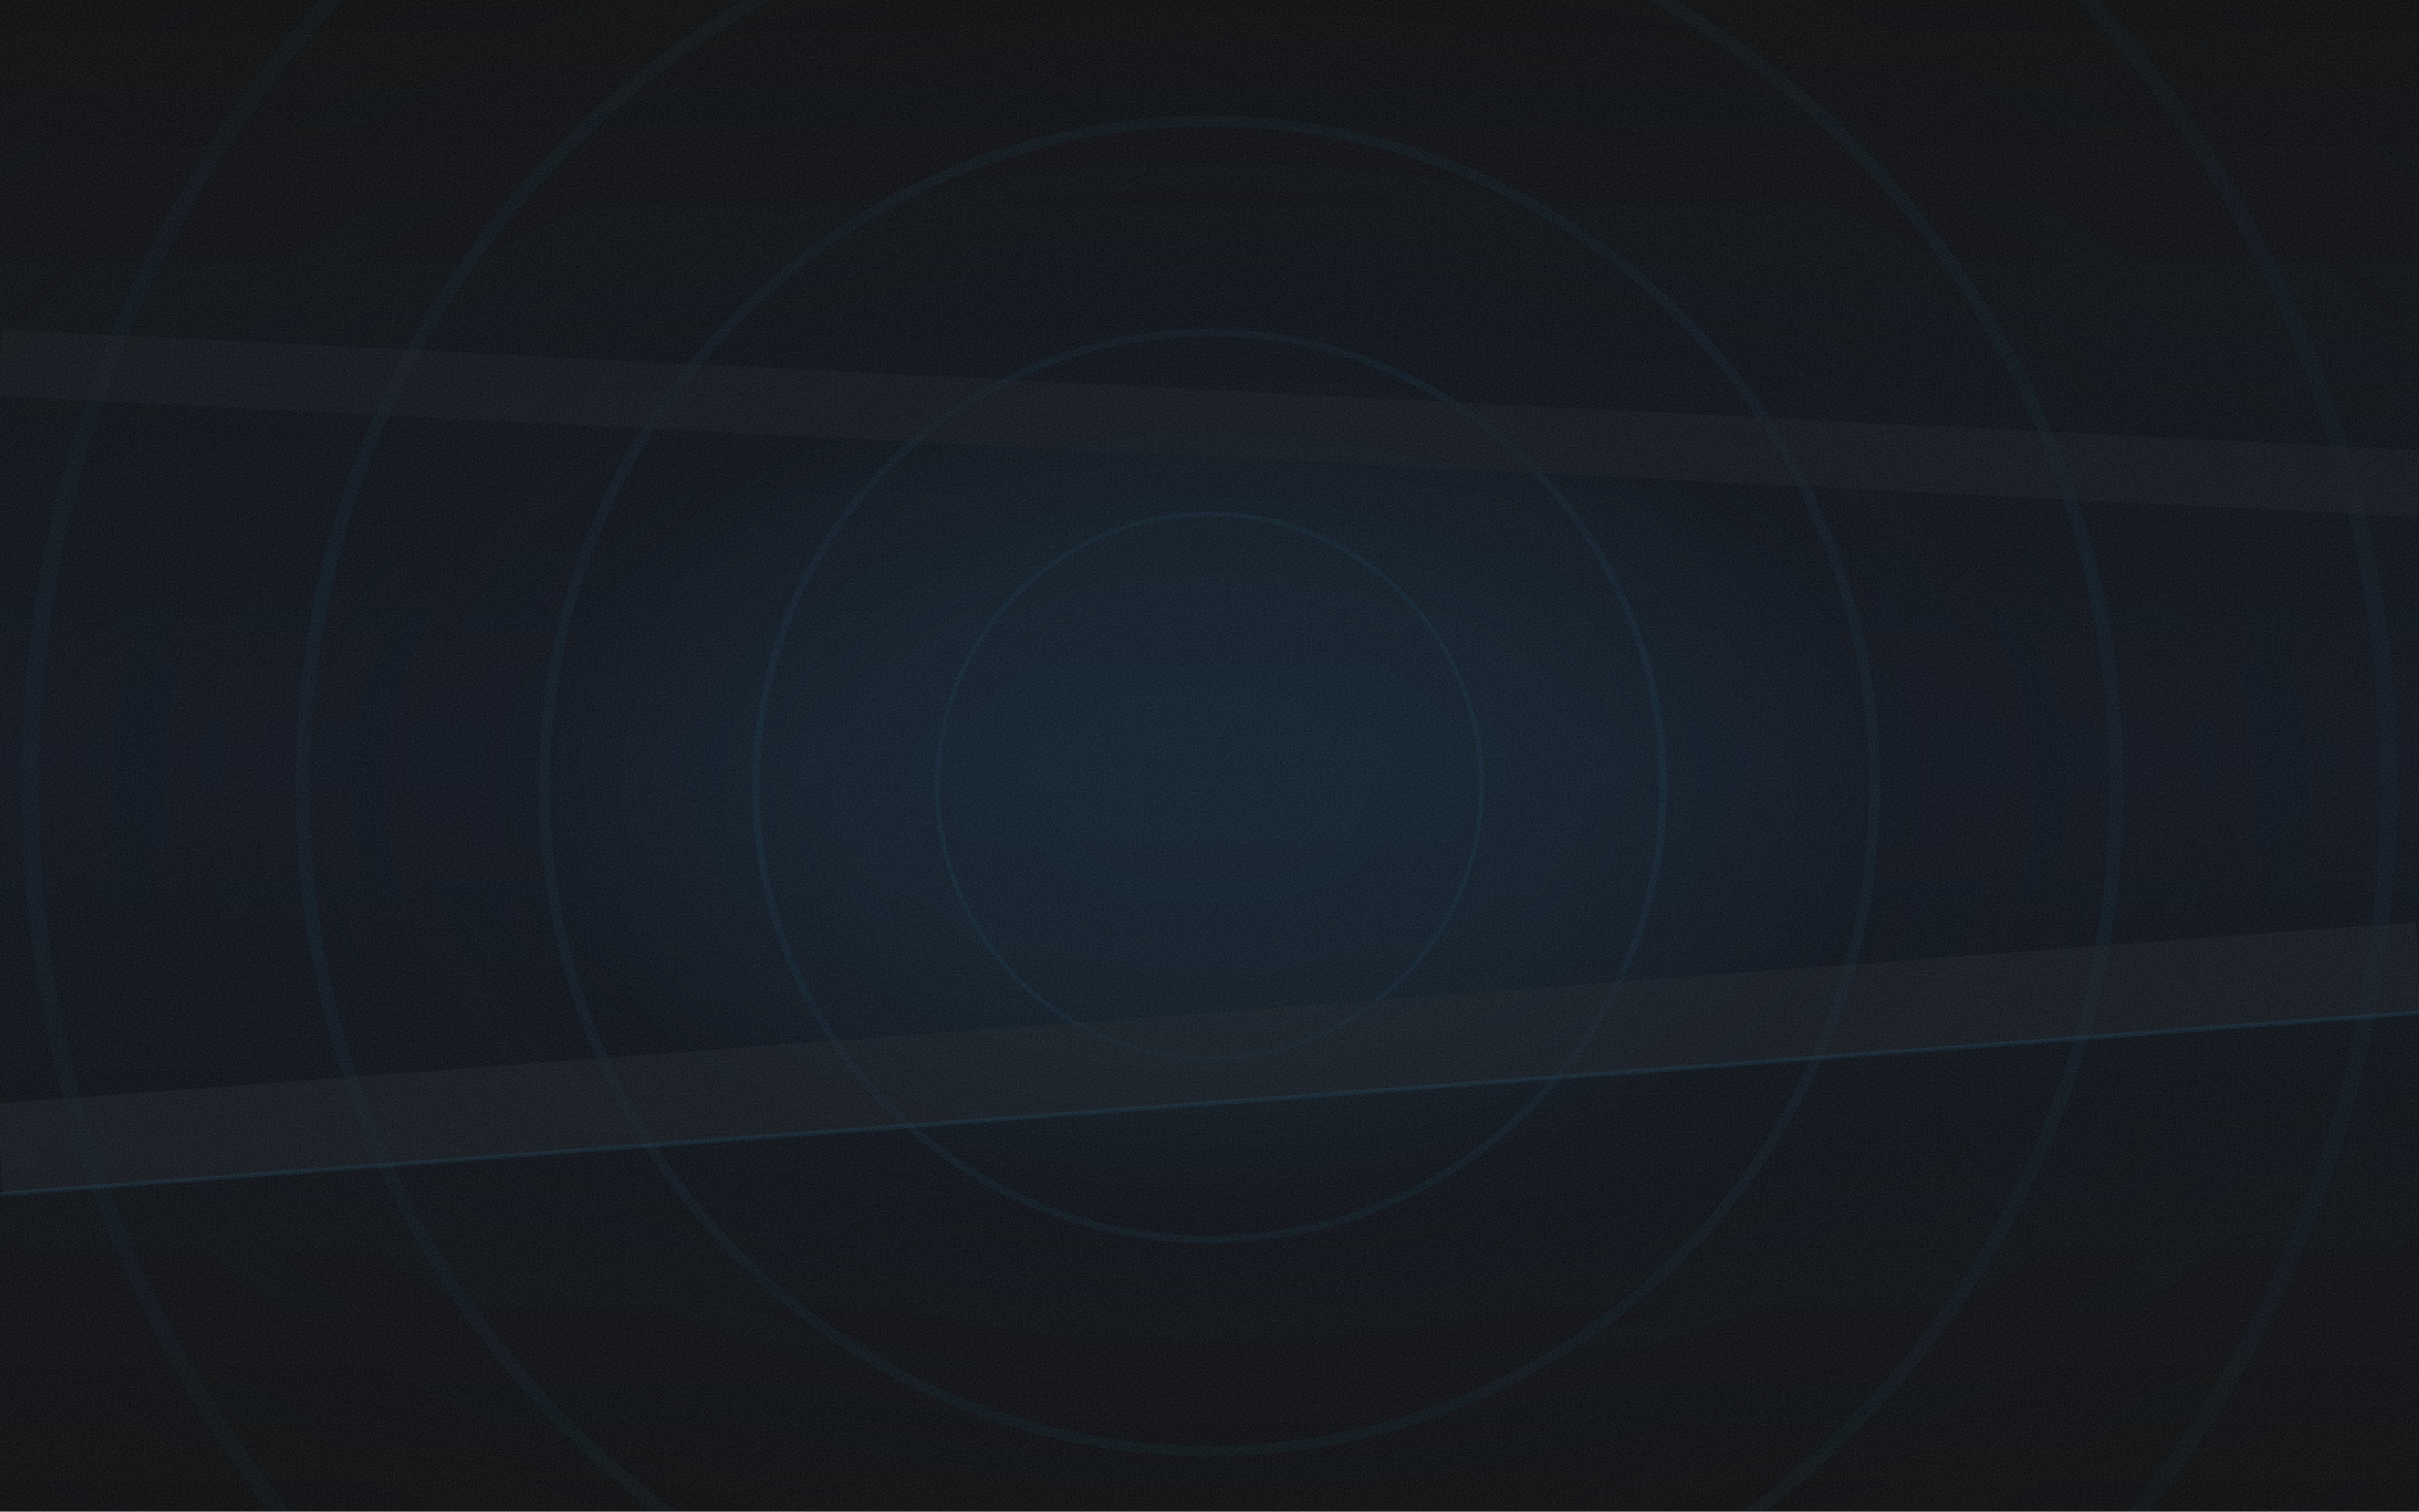
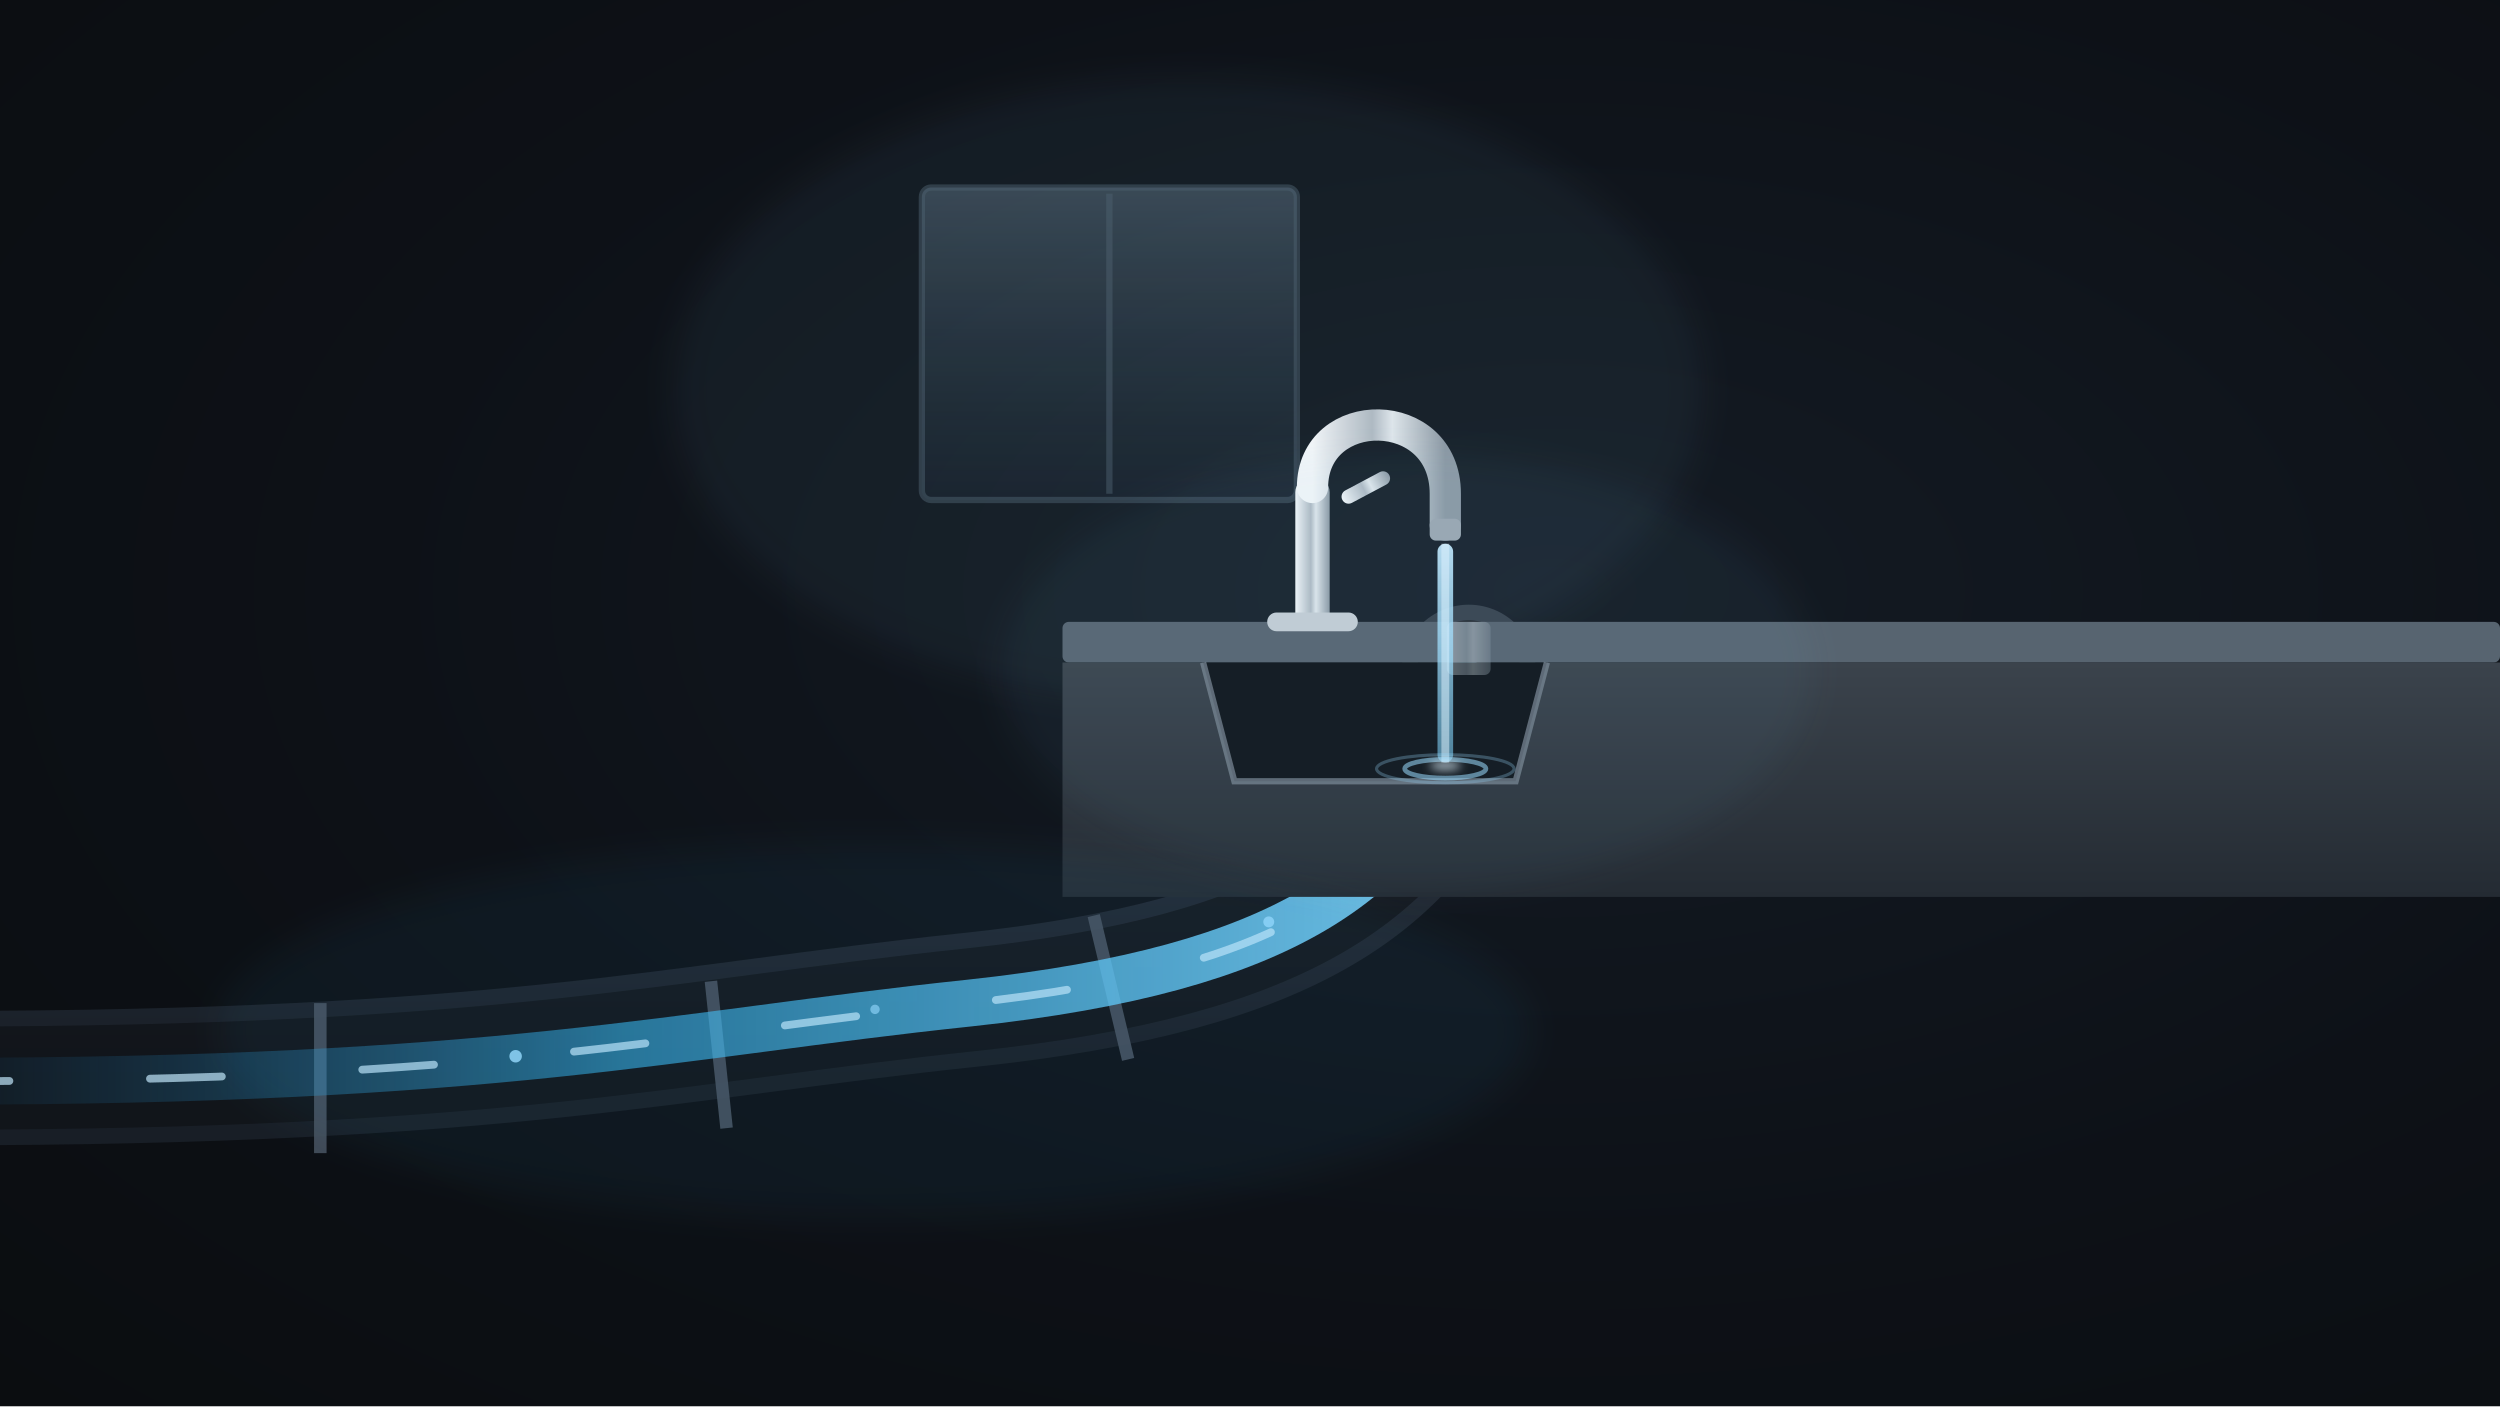
- <svg xmlns="http://www.w3.org/2000/svg" viewBox="0 0 1600 1000" preserveAspectRatio="xMidYMid slice">
+ <svg xmlns="http://www.w3.org/2000/svg" viewBox="0 0 1600 900" preserveAspectRatio="xMidYMid slice">
  <defs>
-     <linearGradient id="bg" x1="0" y1="0" x2="0" y2="1">
-       <stop offset="0" stop-color="#0b0d10" />
-       <stop offset="0.5" stop-color="#0e1a2e" />
-       <stop offset="1" stop-color="#0b0d10" />
+     <radialGradient id="depth" cx="62%" cy="42%" r="85%">
+       <stop offset="0%" stop-color="#141b24" />
+       <stop offset="55%" stop-color="#0d1117" />
+       <stop offset="100%" stop-color="#0b0d10" />
+     </radialGradient>
+     <linearGradient id="pipeBody" x1="0" y1="0" x2="0" y2="1">
+       <stop offset="0%" stop-color="#39434f" />
+       <stop offset="45%" stop-color="#232b36" />
+       <stop offset="100%" stop-color="#181e26" />
    </linearGradient>
-     <radialGradient id="bore" cx="0.5" cy="0.52" r="0.7">
-       <stop offset="0" stop-color="#38bdf8" stop-opacity="0.14" />
-       <stop offset="0.4" stop-color="#0e1a2e" stop-opacity="0.3" />
-       <stop offset="1" stop-color="#0b0d10" stop-opacity="0" />
-     </radialGradient>
-     <filter id="grain">
-       <feTurbulence type="fractalNoise" baseFrequency="0.8" numOctaves="2" stitchTiles="stitch" />
-       <feColorMatrix type="saturate" values="0" />
-       <feComponentTransfer>
-         <feFuncA type="linear" slope="0.06" />
-       </feComponentTransfer>
-       <feComposite operator="over" in2="SourceGraphic" />
+     <linearGradient id="waterRun" x1="0" y1="0" x2="1" y2="0">
+       <stop offset="0%" stop-color="#1c6ea6" stop-opacity="0.05" />
+       <stop offset="45%" stop-color="#38bdf8" stop-opacity="0.55" />
+       <stop offset="100%" stop-color="#7dd3fc" stop-opacity="0.9" />
+     </linearGradient>
+     <linearGradient id="pour" x1="0" y1="0" x2="0" y2="1">
+       <stop offset="0%" stop-color="#bfe4f8" stop-opacity="0.95" />
+       <stop offset="100%" stop-color="#7dd3fc" stop-opacity="0.55" />
+     </linearGradient>
+     <linearGradient id="chrome" x1="0" y1="0" x2="1" y2="0">
+       <stop offset="0%" stop-color="#f0f4f7" />
+       <stop offset="45%" stop-color="#aeb9c2" />
+       <stop offset="60%" stop-color="#dde5ea" />
+       <stop offset="100%" stop-color="#8b98a3" />
+     </linearGradient>
+     <linearGradient id="counter" x1="0" y1="0" x2="0" y2="1">
+       <stop offset="0%" stop-color="#3b434c" />
+       <stop offset="100%" stop-color="#242b33" />
+     </linearGradient>
+     <linearGradient id="window" x1="0" y1="0" x2="0" y2="1">
+       <stop offset="0%" stop-color="#9dbdd4" stop-opacity="0.5" />
+       <stop offset="100%" stop-color="#4d7691" stop-opacity="0.12" />
+     </linearGradient>
+     <filter id="soft" x="-60%" y="-60%" width="220%" height="220%">
+       <feGaussianBlur stdDeviation="10" />
+     </filter>
+     <filter id="soft2" x="-60%" y="-60%" width="220%" height="220%">
+       <feGaussianBlur stdDeviation="3" />
    </filter>
  </defs>
-   <rect width="1600" height="1000" fill="url(#bg)" />
-   <rect width="1600" height="1000" fill="url(#bore)" />
-   <circle cx="800" cy="520" r="180" fill="none" stroke="#38bdf8" stroke-opacity="0.1" stroke-width="3" />
-   <circle cx="800" cy="520" r="300" fill="none" stroke="#38bdf8" stroke-opacity="0.088" stroke-width="5" />
-   <circle cx="800" cy="520" r="440" fill="none" stroke="#38bdf8" stroke-opacity="0.076" stroke-width="7" />
-   <circle cx="800" cy="520" r="600" fill="none" stroke="#38bdf8" stroke-opacity="0.064" stroke-width="9" />
-   <circle cx="800" cy="520" r="780" fill="none" stroke="#38bdf8" stroke-opacity="0.052" stroke-width="11" />
-   <path d="M0 760 L1600 640" stroke="#2a3442" stroke-width="60" stroke-opacity="0.5" />
-   <path d="M0 790 L1600 670" stroke="#38bdf8" stroke-width="3" stroke-opacity="0.15" />
-   <path d="M0 240 L1600 320" stroke="#232b36" stroke-width="44" stroke-opacity="0.5" />
-   <rect width="1600" height="1000" filter="url(#grain)" opacity="0.5" />
+   <rect width="1600" height="900" fill="url(#depth)" />
+   <rect x="590" y="120" width="240" height="200" rx="6" fill="url(#window)" opacity="0.55" />
+   <rect x="590" y="120" width="240" height="200" rx="6" fill="none" stroke="#4a5a68" stroke-width="4" opacity="0.5" />
+   <line x1="710" y1="124" x2="710" y2="316" stroke="#4a5a68" stroke-width="4" opacity="0.5" />
+   <ellipse cx="760" cy="250" rx="330" ry="200" fill="#7fb4d6" opacity="0.06" filter="url(#soft)" />
+   <path d="M -40 690 C 320 690 430 660 620 640 C 830 618 900 560 940 470 L 940 430" fill="none" stroke="url(#pipeBody)" stroke-width="86" stroke-linecap="round" />
+   <path d="M -40 690 C 320 690 430 660 620 640 C 830 618 900 560 940 470 L 940 430" fill="none" stroke="#0b0d10" stroke-width="66" stroke-linecap="round" opacity="0.55" />
+   <g stroke="#46515e" stroke-width="8" opacity="0.9">
+     <line x1="205" y1="642" x2="205" y2="738" />
+     <line x1="455" y1="628" x2="465" y2="722" />
+     <line x1="700" y1="586" x2="722" y2="678" />
+   </g>
+   <path d="M -40 692 C 320 692 430 662 620 642 C 826 620 896 562 936 474 L 936 436" fill="none" stroke="url(#waterRun)" stroke-width="30" stroke-linecap="round" />
+   <path d="M -40 692 C 320 692 430 662 620 642 C 826 620 896 562 936 474 L 936 436" fill="none" stroke="#bfe4f8" stroke-width="5" stroke-linecap="round" opacity="0.7" stroke-dasharray="46 90" />
+   <circle cx="330" cy="676" r="4" fill="#9adcff" opacity="0.8" />
+   <circle cx="560" cy="646" r="3" fill="#9adcff" opacity="0.6" />
+   <circle cx="812" cy="590" r="3.5" fill="#9adcff" opacity="0.7" />
+   <rect x="680" y="398" width="920" height="26" rx="4" fill="#576470" />
+   <rect x="680" y="424" width="920" height="150" fill="url(#counter)" />
+   <path d="M 770 424 L 790 500 L 970 500 L 990 424 Z" fill="#10151b" />
+   <path d="M 770 424 L 790 500 L 970 500 L 990 424" fill="none" stroke="#7c8894" stroke-width="4" opacity="0.7" />
+   <rect x="926" y="398" width="28" height="34" rx="4" fill="url(#chrome)" opacity="0.35" />
+   <g>
+     <rect x="829" y="306" width="22" height="96" rx="9" fill="url(#chrome)" />
+     <path d="M 840 312 C 840 258 925 258 925 316 L 925 336" fill="none" stroke="url(#chrome)" stroke-width="20" stroke-linecap="round" />
+     <rect x="915" y="332" width="20" height="14" rx="4" fill="#9aa6b0" />
+     <rect x="811" y="392" width="58" height="12" rx="6" fill="#c3ccd3" />
+     <rect x="857" y="316" width="34" height="9" rx="4.5" fill="url(#chrome)" transform="rotate(-28 857 316)" />
+   </g>
+   <rect x="920" y="348" width="10" height="140" rx="5" fill="url(#pour)" />
+   <rect x="922.5" y="348" width="5" height="140" fill="#e6f5ff" opacity="0.5" />
+   <ellipse cx="925" cy="492" rx="26" ry="6" fill="none" stroke="#9adcff" stroke-width="3" opacity="0.55" />
+   <ellipse cx="925" cy="492" rx="44" ry="9" fill="none" stroke="#9adcff" stroke-width="2" opacity="0.28" />
+   <ellipse cx="925" cy="490" rx="10" ry="3" fill="#e6f5ff" opacity="0.7" filter="url(#soft2)" />
+   <ellipse cx="560" cy="660" rx="420" ry="120" fill="#38bdf8" opacity="0.05" filter="url(#soft)" />
+   <ellipse cx="900" cy="430" rx="260" ry="140" fill="#7dd3fc" opacity="0.05" filter="url(#soft)" />
</svg>
